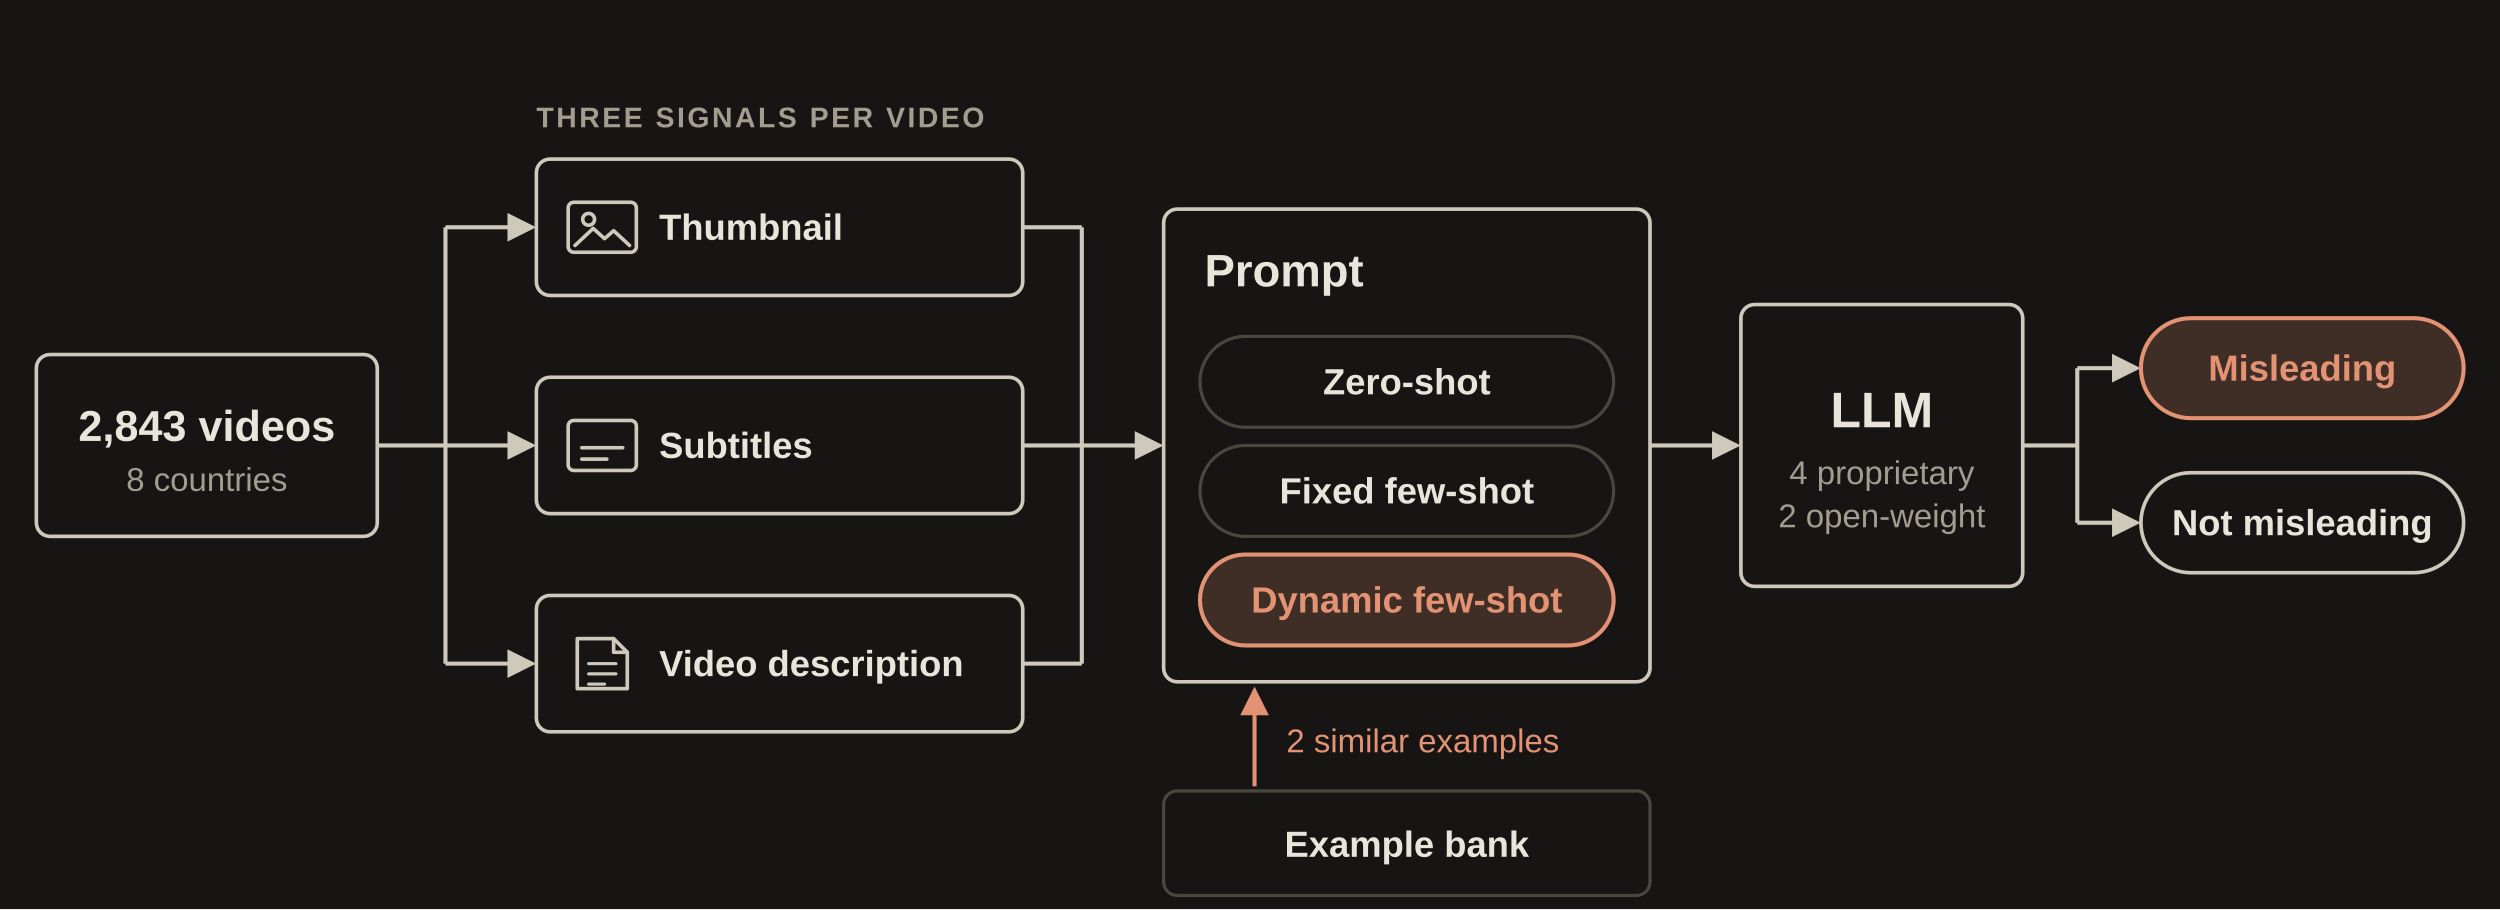
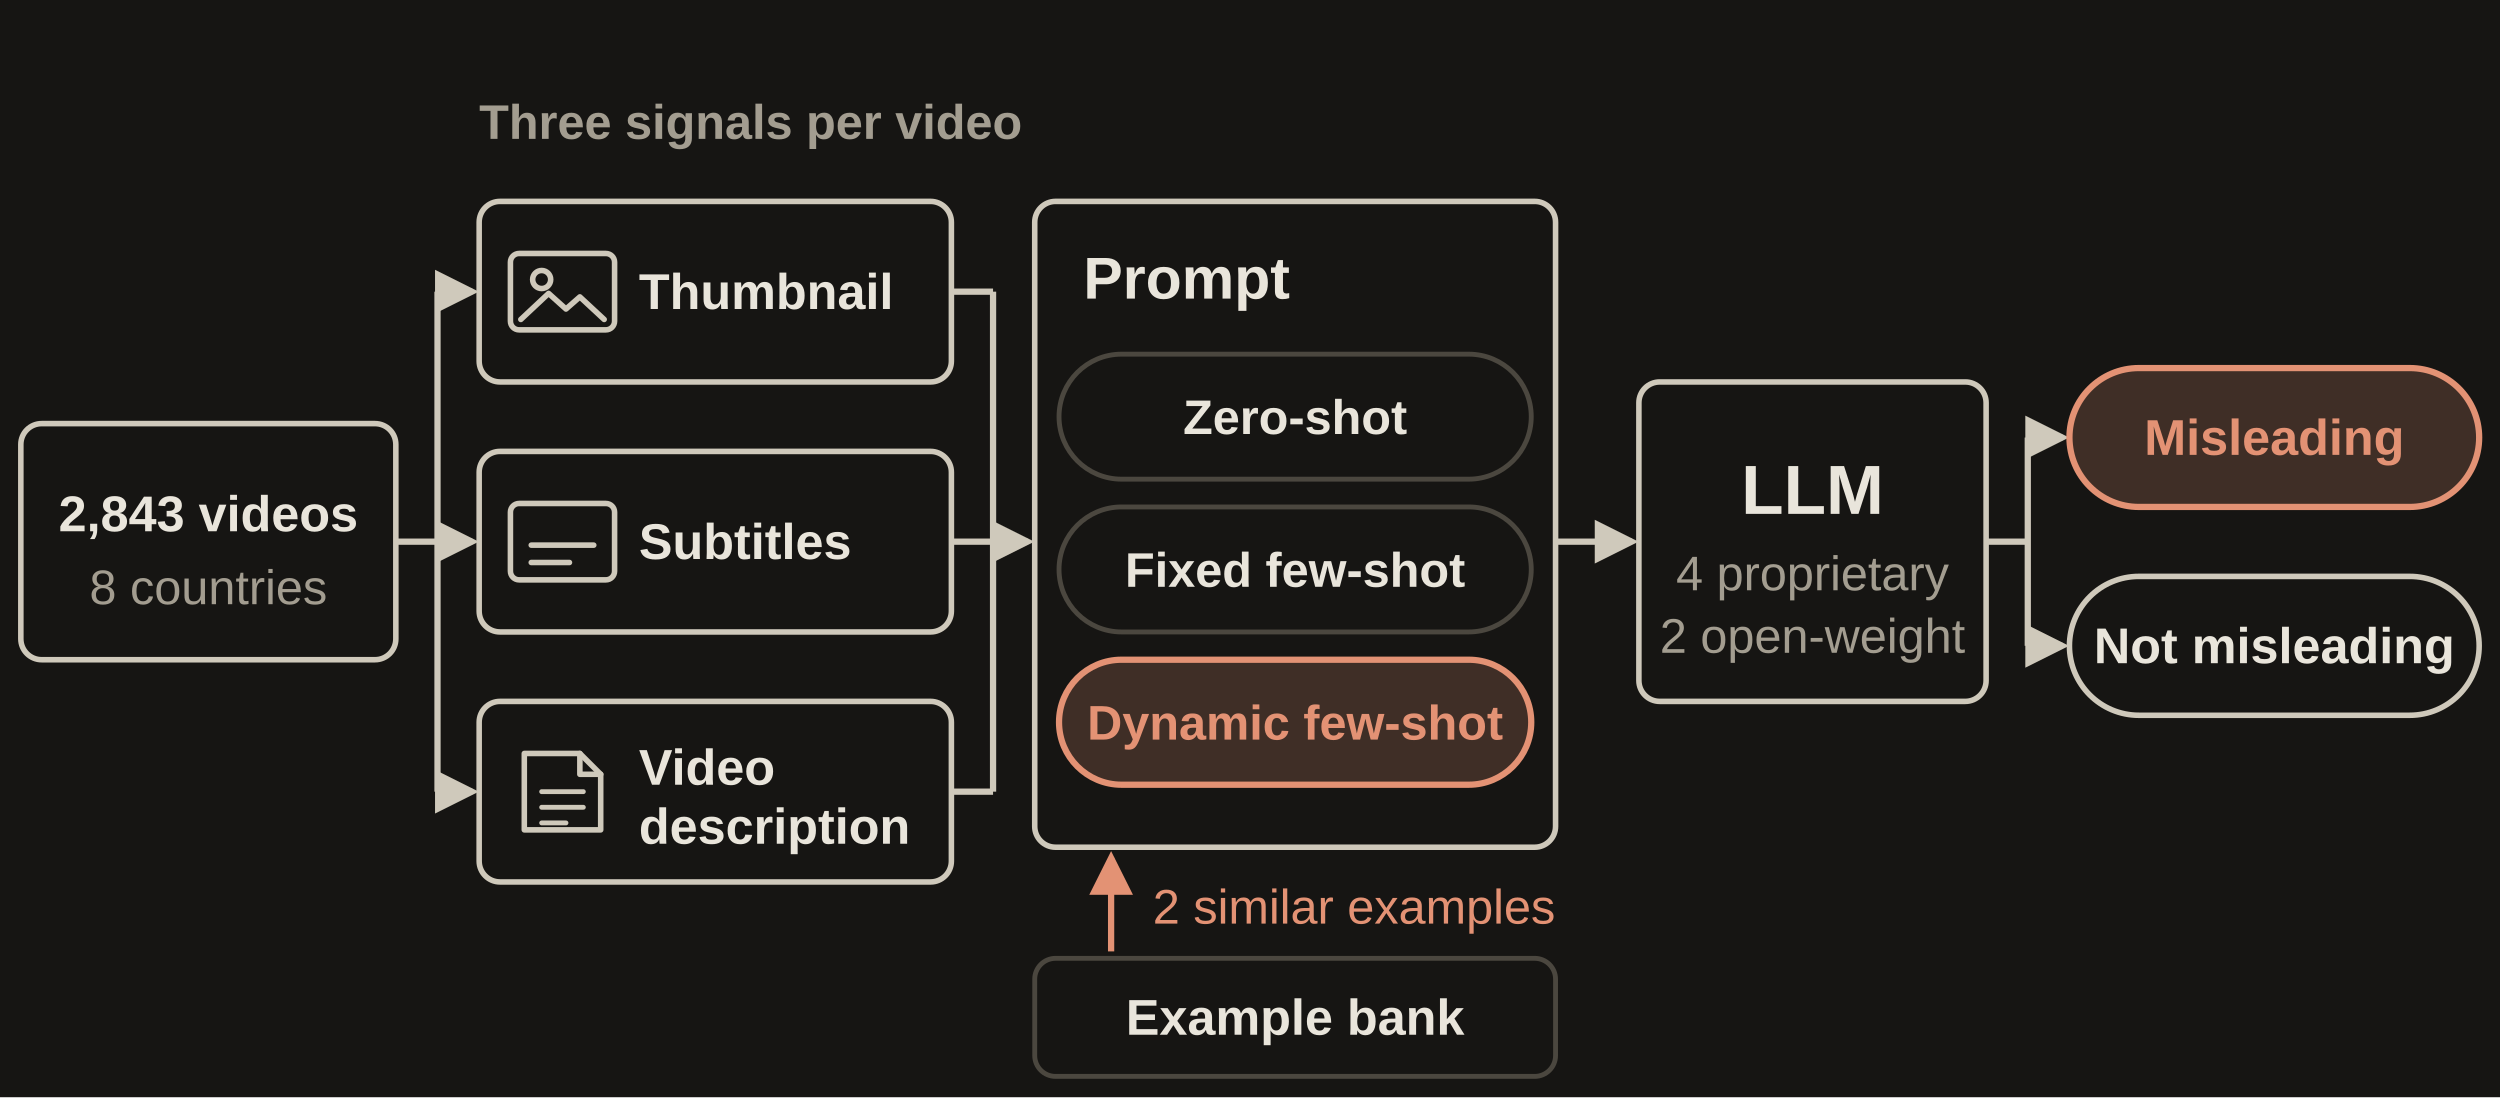
- <svg xmlns="http://www.w3.org/2000/svg" viewBox="0 0 1100 400" width="1100" height="400" font-family="Arial, Helvetica, Arimo, sans-serif">
+ <svg xmlns="http://www.w3.org/2000/svg" viewBox="0 0 720 316" width="720" height="316" font-family="Arial, Helvetica, Arimo, sans-serif">
  <defs>
    <marker id="a" viewBox="0 0 10 10" refX="8.5" refY="5" markerWidth="7" markerHeight="7" orient="auto">
      <path d="M0,0 L10,5 L0,10 z" fill="#cfc9bb" />
    </marker>
    <marker id="b" viewBox="0 0 10 10" refX="8.5" refY="5" markerWidth="7" markerHeight="7" orient="auto">
      <path d="M0,0 L10,5 L0,10 z" fill="#e39274" />
    </marker>
  </defs>
-   <rect width="1100" height="400" fill="#161513" />
-   <rect x="16" y="156" width="150" height="80" rx="6" fill="#161513" stroke="#cfc9bb" stroke-width="1.6" />
-   <text x="91.0" y="194" font-size="19" font-weight="700" fill="#e9e5db" text-anchor="middle">2,843 videos</text>
-   <text x="91.0" y="216" font-size="14.5" font-weight="400" fill="#a39d90" text-anchor="middle">8 countries</text>
-   <text x="236" y="56.0" font-size="12.5" font-weight="700" fill="#a39d90" text-anchor="start" letter-spacing="1.1">THREE SIGNALS PER VIDEO</text>
-   <rect x="236" y="70.0" width="214" height="60" rx="6" fill="#161513" stroke="#cfc9bb" stroke-width="1.6" />
-   <g transform="translate(250,89)" fill="none" stroke="#cfc9bb" stroke-width="1.6" stroke-linejoin="round" stroke-linecap="round">
+   <rect width="720" height="316" fill="#161513" />
+   <rect x="6" y="122" width="108" height="68" rx="6" fill="#161513" stroke="#cfc9bb" stroke-width="1.6" />
+   <text x="60" y="153" font-size="14.5" font-weight="700" fill="#e9e5db" text-anchor="middle">2,843 videos</text>
+   <text x="60" y="174" font-size="14" font-weight="400" fill="#a39d90" text-anchor="middle">8 countries</text>
+   <text x="138" y="40" font-size="14" font-weight="700" fill="#a39d90" text-anchor="start">Three signals per video</text>
+   <rect x="138" y="58.0" width="136" height="52" rx="6" fill="#161513" stroke="#cfc9bb" stroke-width="1.6" />
+   <g transform="translate(147,73)" fill="none" stroke="#cfc9bb" stroke-width="1.6" stroke-linejoin="round" stroke-linecap="round">
    <rect width="30" height="22" rx="2.5" />
    <circle cx="9" cy="7.5" r="2.6" />
    <path d="M3,19 L11,11.5 L16,16 L20,12.5 L27,19" />
  </g>
-   <text x="290" y="105.5" font-size="16" font-weight="700" fill="#e9e5db" text-anchor="start">Thumbnail</text>
-   <rect x="236" y="166.0" width="214" height="60" rx="6" fill="#161513" stroke="#cfc9bb" stroke-width="1.6" />
-   <g transform="translate(250,185)" fill="none" stroke="#cfc9bb" stroke-width="1.6" stroke-linejoin="round" stroke-linecap="round">
+   <text x="184" y="89" font-size="14.5" font-weight="700" fill="#e9e5db" text-anchor="start">Thumbnail</text>
+   <rect x="138" y="130.0" width="136" height="52" rx="6" fill="#161513" stroke="#cfc9bb" stroke-width="1.6" />
+   <g transform="translate(147,145)" fill="none" stroke="#cfc9bb" stroke-width="1.6" stroke-linejoin="round" stroke-linecap="round">
    <rect width="30" height="22" rx="2.5" />
    <path d="M6,12 H24 M6,17 H17" />
  </g>
-   <text x="290" y="201.5" font-size="16" font-weight="700" fill="#e9e5db" text-anchor="start">Subtitles</text>
-   <rect x="236" y="262.0" width="214" height="60" rx="6" fill="#161513" stroke="#cfc9bb" stroke-width="1.6" />
-   <g transform="translate(250,281)" fill="none" stroke="#cfc9bb" stroke-width="1.6" stroke-linejoin="round" stroke-linecap="round">
+   <text x="184" y="161" font-size="14.5" font-weight="700" fill="#e9e5db" text-anchor="start">Subtitles</text>
+   <rect x="138" y="202.0" width="136" height="52" rx="6" fill="#161513" stroke="#cfc9bb" stroke-width="1.6" />
+   <g transform="translate(147,217)" fill="none" stroke="#cfc9bb" stroke-width="1.6" stroke-linejoin="round" stroke-linecap="round">
    <path d="M4,0 H20 L26,6 V22 H4 Z" />
    <path d="M20,0 V6 H26" />
    <path d="M9,11 H21 M9,15.5 H21 M9,20 H16" stroke-width="1.4" />
  </g>
-   <text x="290" y="297.5" font-size="16" font-weight="700" fill="#e9e5db" text-anchor="start">Video description</text>
-   <path d="M166,196 L196,196" fill="none" stroke="#cfc9bb" stroke-width="1.8" stroke-linejoin="round" />
-   <path d="M196,100 L196,292" fill="none" stroke="#cfc9bb" stroke-width="1.8" stroke-linejoin="round" />
-   <path d="M196,100 L234,100" fill="none" stroke="#cfc9bb" stroke-width="1.8" stroke-linejoin="round" marker-end="url(#a)" />
-   <path d="M196,196 L234,196" fill="none" stroke="#cfc9bb" stroke-width="1.8" stroke-linejoin="round" marker-end="url(#a)" />
-   <path d="M196,292 L234,292" fill="none" stroke="#cfc9bb" stroke-width="1.8" stroke-linejoin="round" marker-end="url(#a)" />
-   <path d="M450,100 L476,100" fill="none" stroke="#cfc9bb" stroke-width="1.8" stroke-linejoin="round" />
-   <path d="M450,196 L476,196" fill="none" stroke="#cfc9bb" stroke-width="1.8" stroke-linejoin="round" />
-   <path d="M450,292 L476,292" fill="none" stroke="#cfc9bb" stroke-width="1.8" stroke-linejoin="round" />
-   <path d="M476,100 L476,292" fill="none" stroke="#cfc9bb" stroke-width="1.8" stroke-linejoin="round" />
-   <path d="M476,196 L510,196" fill="none" stroke="#cfc9bb" stroke-width="1.8" stroke-linejoin="round" marker-end="url(#a)" />
-   <rect x="512" y="92" width="214" height="208" rx="6" fill="#161513" stroke="#cfc9bb" stroke-width="1.6" />
-   <text x="530" y="126" font-size="20" font-weight="700" fill="#e9e5db" text-anchor="start">Prompt</text>
-   <rect x="528" y="148" width="182" height="40" rx="20" fill="#161513" stroke="#4b473f" stroke-width="1.4" />
-   <text x="619.0" y="173.5" font-size="16" font-weight="700" fill="#e9e5db" text-anchor="middle">Zero-shot</text>
-   <rect x="528" y="196" width="182" height="40" rx="20" fill="#161513" stroke="#4b473f" stroke-width="1.4" />
-   <text x="619.0" y="221.5" font-size="16" font-weight="700" fill="#e9e5db" text-anchor="middle">Fixed few-shot</text>
-   <rect x="528" y="244" width="182" height="40" rx="20" fill="#3f2e26" stroke="#e39274" stroke-width="1.8" />
-   <text x="619.0" y="269.5" font-size="16" font-weight="700" fill="#e39274" text-anchor="middle">Dynamic few-shot</text>
-   <rect x="512" y="348" width="214" height="46" rx="6" fill="#161513" stroke="#4b473f" stroke-width="1.4" />
-   <text x="619.0" y="377" font-size="16" font-weight="700" fill="#e9e5db" text-anchor="middle">Example bank</text>
-   <path d="M552,346 L552,304" fill="none" stroke="#e39274" stroke-width="1.8" stroke-linejoin="round" marker-end="url(#b)" />
-   <text x="566" y="331" font-size="14.5" font-weight="400" fill="#e39274" text-anchor="start">2 similar examples</text>
-   <rect x="766" y="134" width="124" height="124" rx="6" fill="#161513" stroke="#cfc9bb" stroke-width="1.6" />
-   <text x="828.0" y="188" font-size="22" font-weight="700" fill="#e9e5db" text-anchor="middle">LLM</text>
-   <text x="828.0" y="213" font-size="14.5" font-weight="400" fill="#a39d90" text-anchor="middle">4 proprietary</text>
-   <text x="828.0" y="232" font-size="14.5" font-weight="400" fill="#a39d90" text-anchor="middle">2 open-weight</text>
-   <path d="M726,196 L764,196" fill="none" stroke="#cfc9bb" stroke-width="1.8" stroke-linejoin="round" marker-end="url(#a)" />
-   <path d="M890,196 L914,196" fill="none" stroke="#cfc9bb" stroke-width="1.8" stroke-linejoin="round" />
-   <path d="M914,162 L914,230" fill="none" stroke="#cfc9bb" stroke-width="1.8" stroke-linejoin="round" />
-   <path d="M914,162 L940,162" fill="none" stroke="#cfc9bb" stroke-width="1.8" stroke-linejoin="round" marker-end="url(#a)" />
-   <path d="M914,230 L940,230" fill="none" stroke="#cfc9bb" stroke-width="1.8" stroke-linejoin="round" marker-end="url(#a)" />
-   <rect x="942" y="140" width="142" height="44" rx="22" fill="#3f2e26" stroke="#e39274" stroke-width="1.8" />
-   <text x="1013.0" y="167.5" font-size="16" font-weight="700" fill="#e39274" text-anchor="middle">Misleading</text>
-   <rect x="942" y="208" width="142" height="44" rx="22" fill="#161513" stroke="#cfc9bb" stroke-width="1.6" />
-   <text x="1013.0" y="235.5" font-size="16" font-weight="700" fill="#e9e5db" text-anchor="middle">Not misleading</text>
+   <text x="184" y="226" font-size="14.5" font-weight="700" fill="#e9e5db" text-anchor="start">Video</text>
+   <text x="184" y="243" font-size="14.5" font-weight="700" fill="#e9e5db" text-anchor="start">description</text>
+   <path d="M114,156 L126,156" fill="none" stroke="#cfc9bb" stroke-width="1.8" stroke-linejoin="round" />
+   <path d="M126,84 L126,228" fill="none" stroke="#cfc9bb" stroke-width="1.8" stroke-linejoin="round" />
+   <path d="M126,84 L136,84" fill="none" stroke="#cfc9bb" stroke-width="1.8" stroke-linejoin="round" marker-end="url(#a)" />
+   <path d="M126,156 L136,156" fill="none" stroke="#cfc9bb" stroke-width="1.8" stroke-linejoin="round" marker-end="url(#a)" />
+   <path d="M126,228 L136,228" fill="none" stroke="#cfc9bb" stroke-width="1.8" stroke-linejoin="round" marker-end="url(#a)" />
+   <path d="M274,84 L286,84" fill="none" stroke="#cfc9bb" stroke-width="1.8" stroke-linejoin="round" />
+   <path d="M274,156 L286,156" fill="none" stroke="#cfc9bb" stroke-width="1.8" stroke-linejoin="round" />
+   <path d="M274,228 L286,228" fill="none" stroke="#cfc9bb" stroke-width="1.8" stroke-linejoin="round" />
+   <path d="M286,84 L286,228" fill="none" stroke="#cfc9bb" stroke-width="1.8" stroke-linejoin="round" />
+   <path d="M286,156 L296,156" fill="none" stroke="#cfc9bb" stroke-width="1.8" stroke-linejoin="round" marker-end="url(#a)" />
+   <rect x="298" y="58" width="150" height="186" rx="6" fill="#161513" stroke="#cfc9bb" stroke-width="1.6" />
+   <text x="312" y="86" font-size="17" font-weight="700" fill="#e9e5db" text-anchor="start">Prompt</text>
+   <rect x="305" y="102" width="136" height="36" rx="18" fill="#161513" stroke="#4b473f" stroke-width="1.4" />
+   <text x="373.0" y="125" font-size="14" font-weight="700" fill="#e9e5db" text-anchor="middle">Zero-shot</text>
+   <rect x="305" y="146" width="136" height="36" rx="18" fill="#161513" stroke="#4b473f" stroke-width="1.4" />
+   <text x="373.0" y="169" font-size="14" font-weight="700" fill="#e9e5db" text-anchor="middle">Fixed few-shot</text>
+   <rect x="305" y="190" width="136" height="36" rx="18" fill="#3f2e26" stroke="#e39274" stroke-width="1.8" />
+   <text x="373.0" y="213" font-size="14" font-weight="700" fill="#e39274" text-anchor="middle">Dynamic few-shot</text>
+   <rect x="298" y="276" width="150" height="34" rx="6" fill="#161513" stroke="#4b473f" stroke-width="1.4" />
+   <text x="373.0" y="298" font-size="14.5" font-weight="700" fill="#e9e5db" text-anchor="middle">Example bank</text>
+   <path d="M320,274 L320,247" fill="none" stroke="#e39274" stroke-width="1.8" stroke-linejoin="round" marker-end="url(#b)" />
+   <text x="332" y="266" font-size="14" font-weight="400" fill="#e39274" text-anchor="start">2 similar examples</text>
+   <path d="M448,156 L470,156" fill="none" stroke="#cfc9bb" stroke-width="1.8" stroke-linejoin="round" marker-end="url(#a)" />
+   <rect x="472" y="110" width="100" height="92" rx="6" fill="#161513" stroke="#cfc9bb" stroke-width="1.6" />
+   <text x="522" y="148" font-size="20" font-weight="700" fill="#e9e5db" text-anchor="middle">LLM</text>
+   <text x="522" y="170" font-size="14" font-weight="400" fill="#a39d90" text-anchor="middle">4 proprietary</text>
+   <text x="522" y="188" font-size="14" font-weight="400" fill="#a39d90" text-anchor="middle">2 open-weight</text>
+   <path d="M572,156 L584,156" fill="none" stroke="#cfc9bb" stroke-width="1.8" stroke-linejoin="round" />
+   <path d="M584,126 L584,186" fill="none" stroke="#cfc9bb" stroke-width="1.8" stroke-linejoin="round" />
+   <path d="M584,126 L594,126" fill="none" stroke="#cfc9bb" stroke-width="1.8" stroke-linejoin="round" marker-end="url(#a)" />
+   <path d="M584,186 L594,186" fill="none" stroke="#cfc9bb" stroke-width="1.8" stroke-linejoin="round" marker-end="url(#a)" />
+   <rect x="596" y="106" width="118" height="40" rx="20" fill="#3f2e26" stroke="#e39274" stroke-width="1.8" />
+   <text x="655" y="131" font-size="14.5" font-weight="700" fill="#e39274" text-anchor="middle">Misleading</text>
+   <rect x="596" y="166" width="118" height="40" rx="20" fill="#161513" stroke="#cfc9bb" stroke-width="1.6" />
+   <text x="655" y="191" font-size="14.5" font-weight="700" fill="#e9e5db" text-anchor="middle">Not misleading</text>
</svg>
